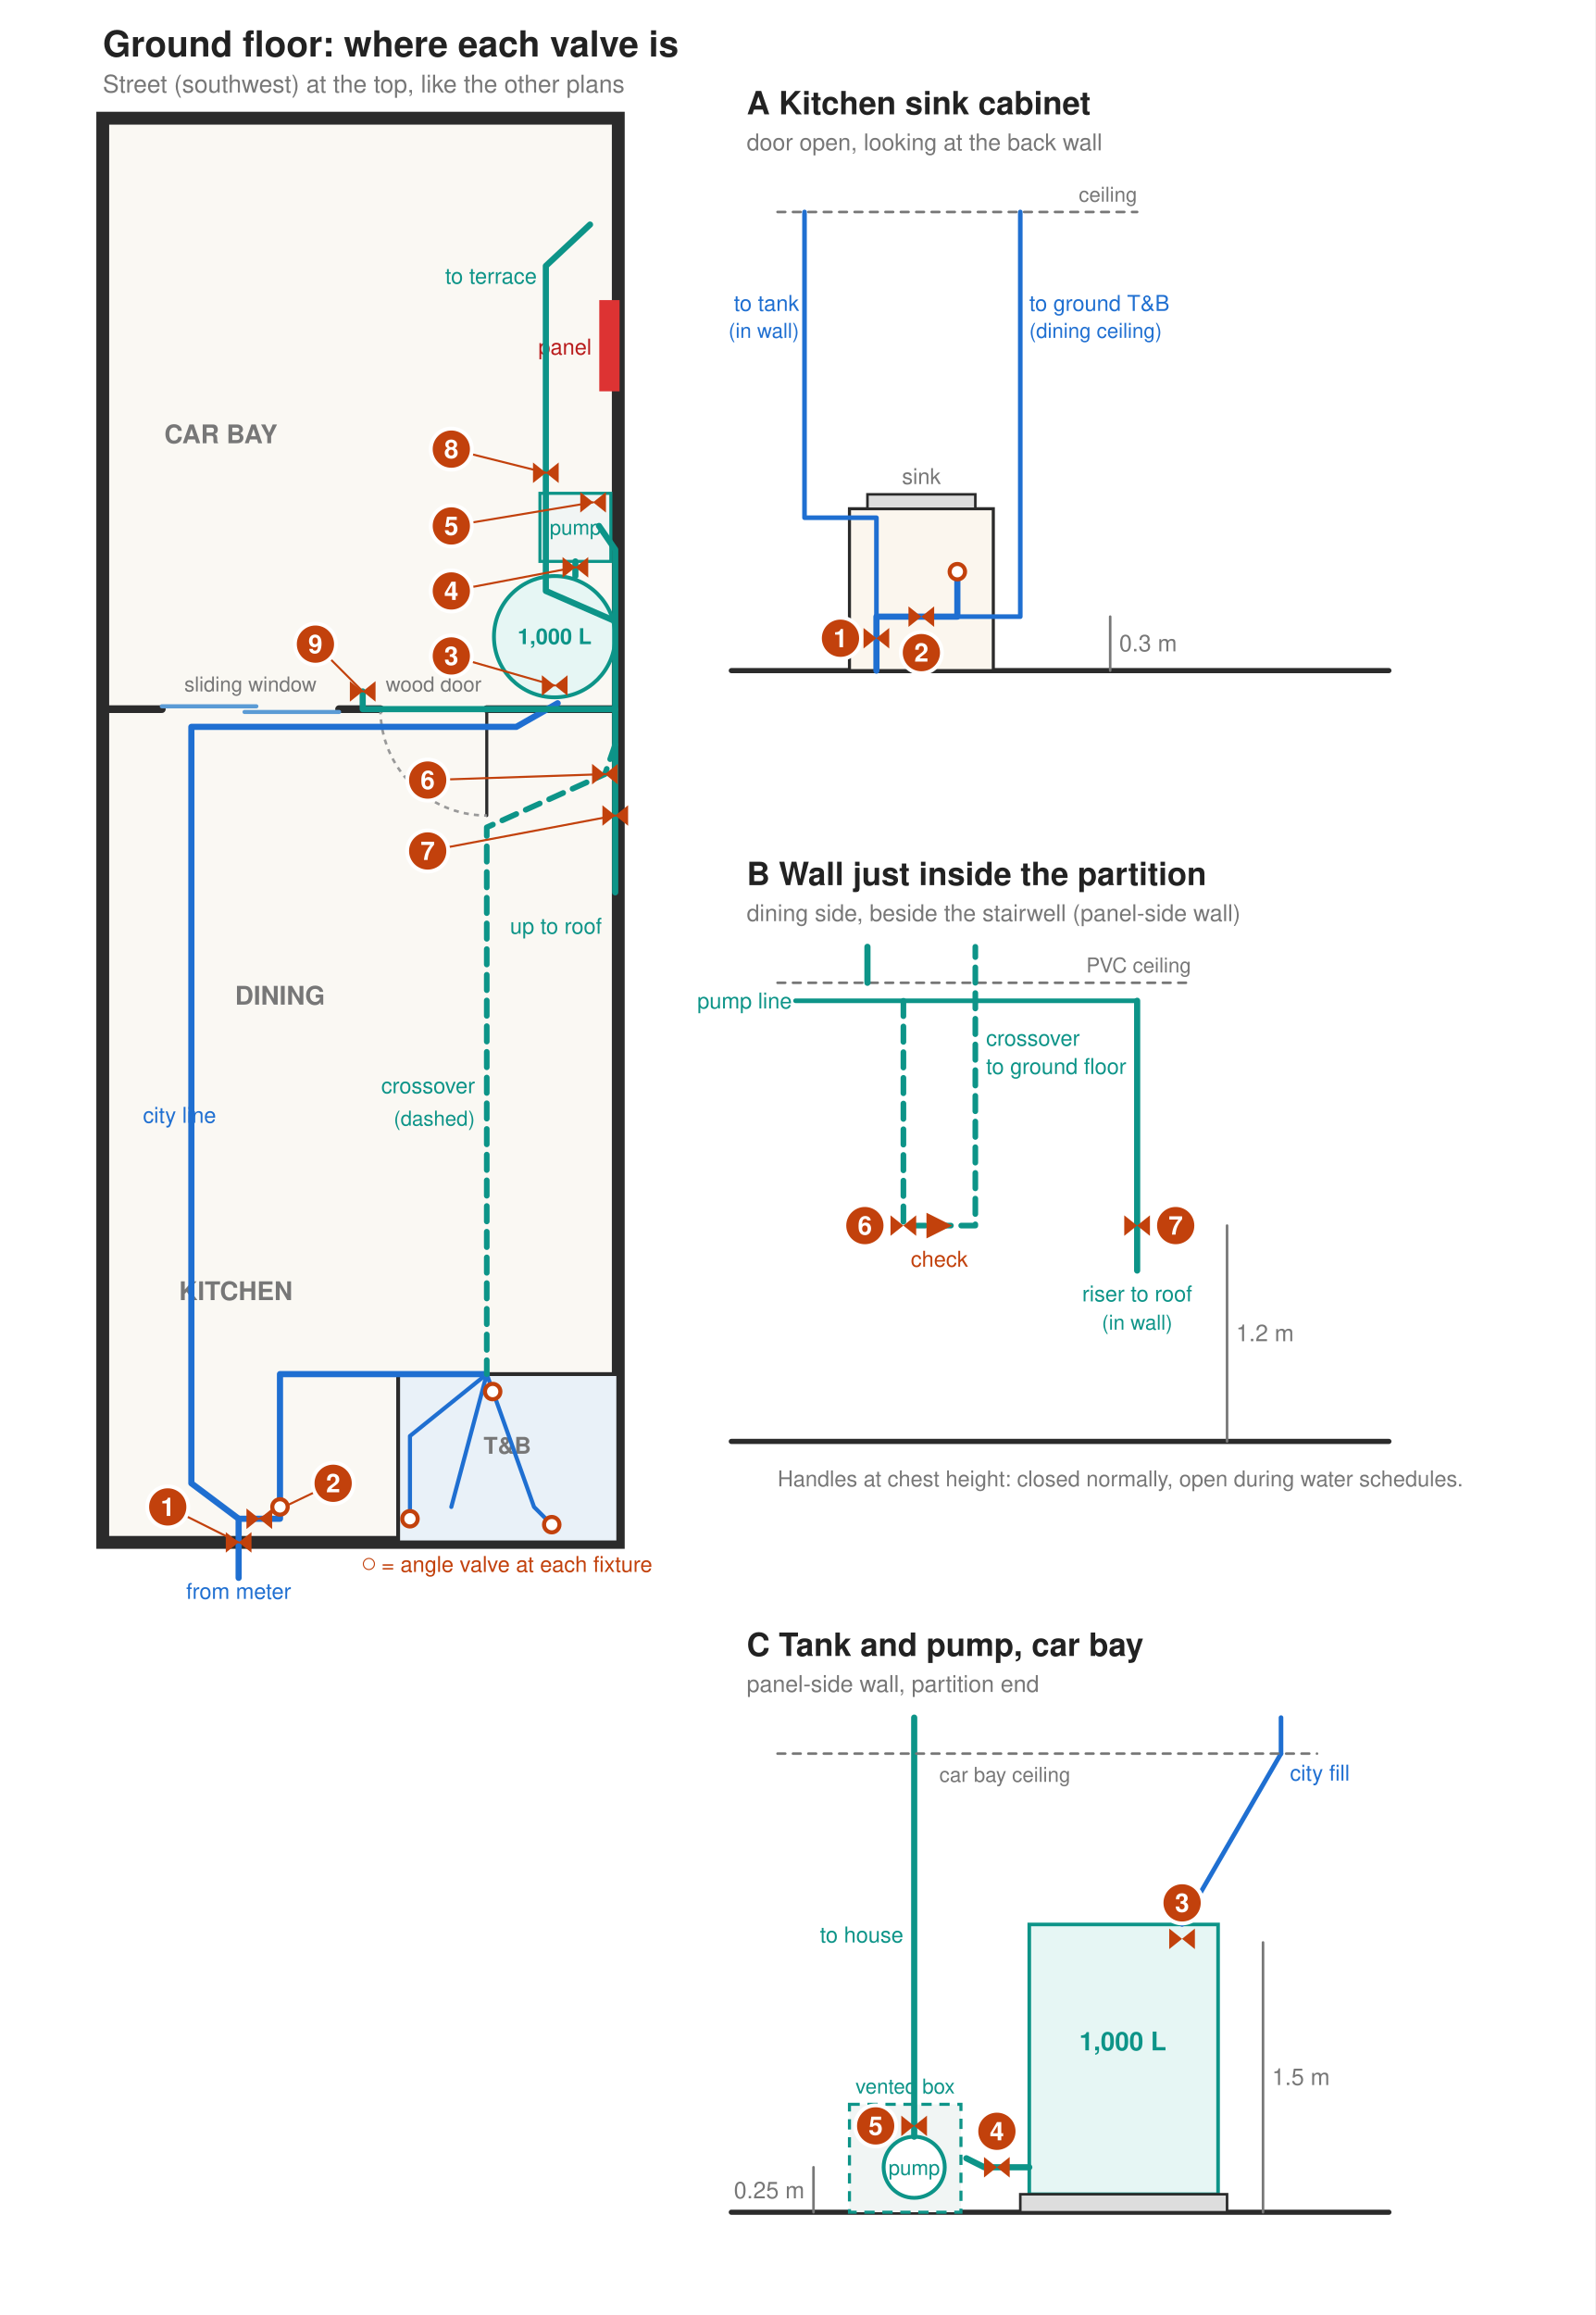
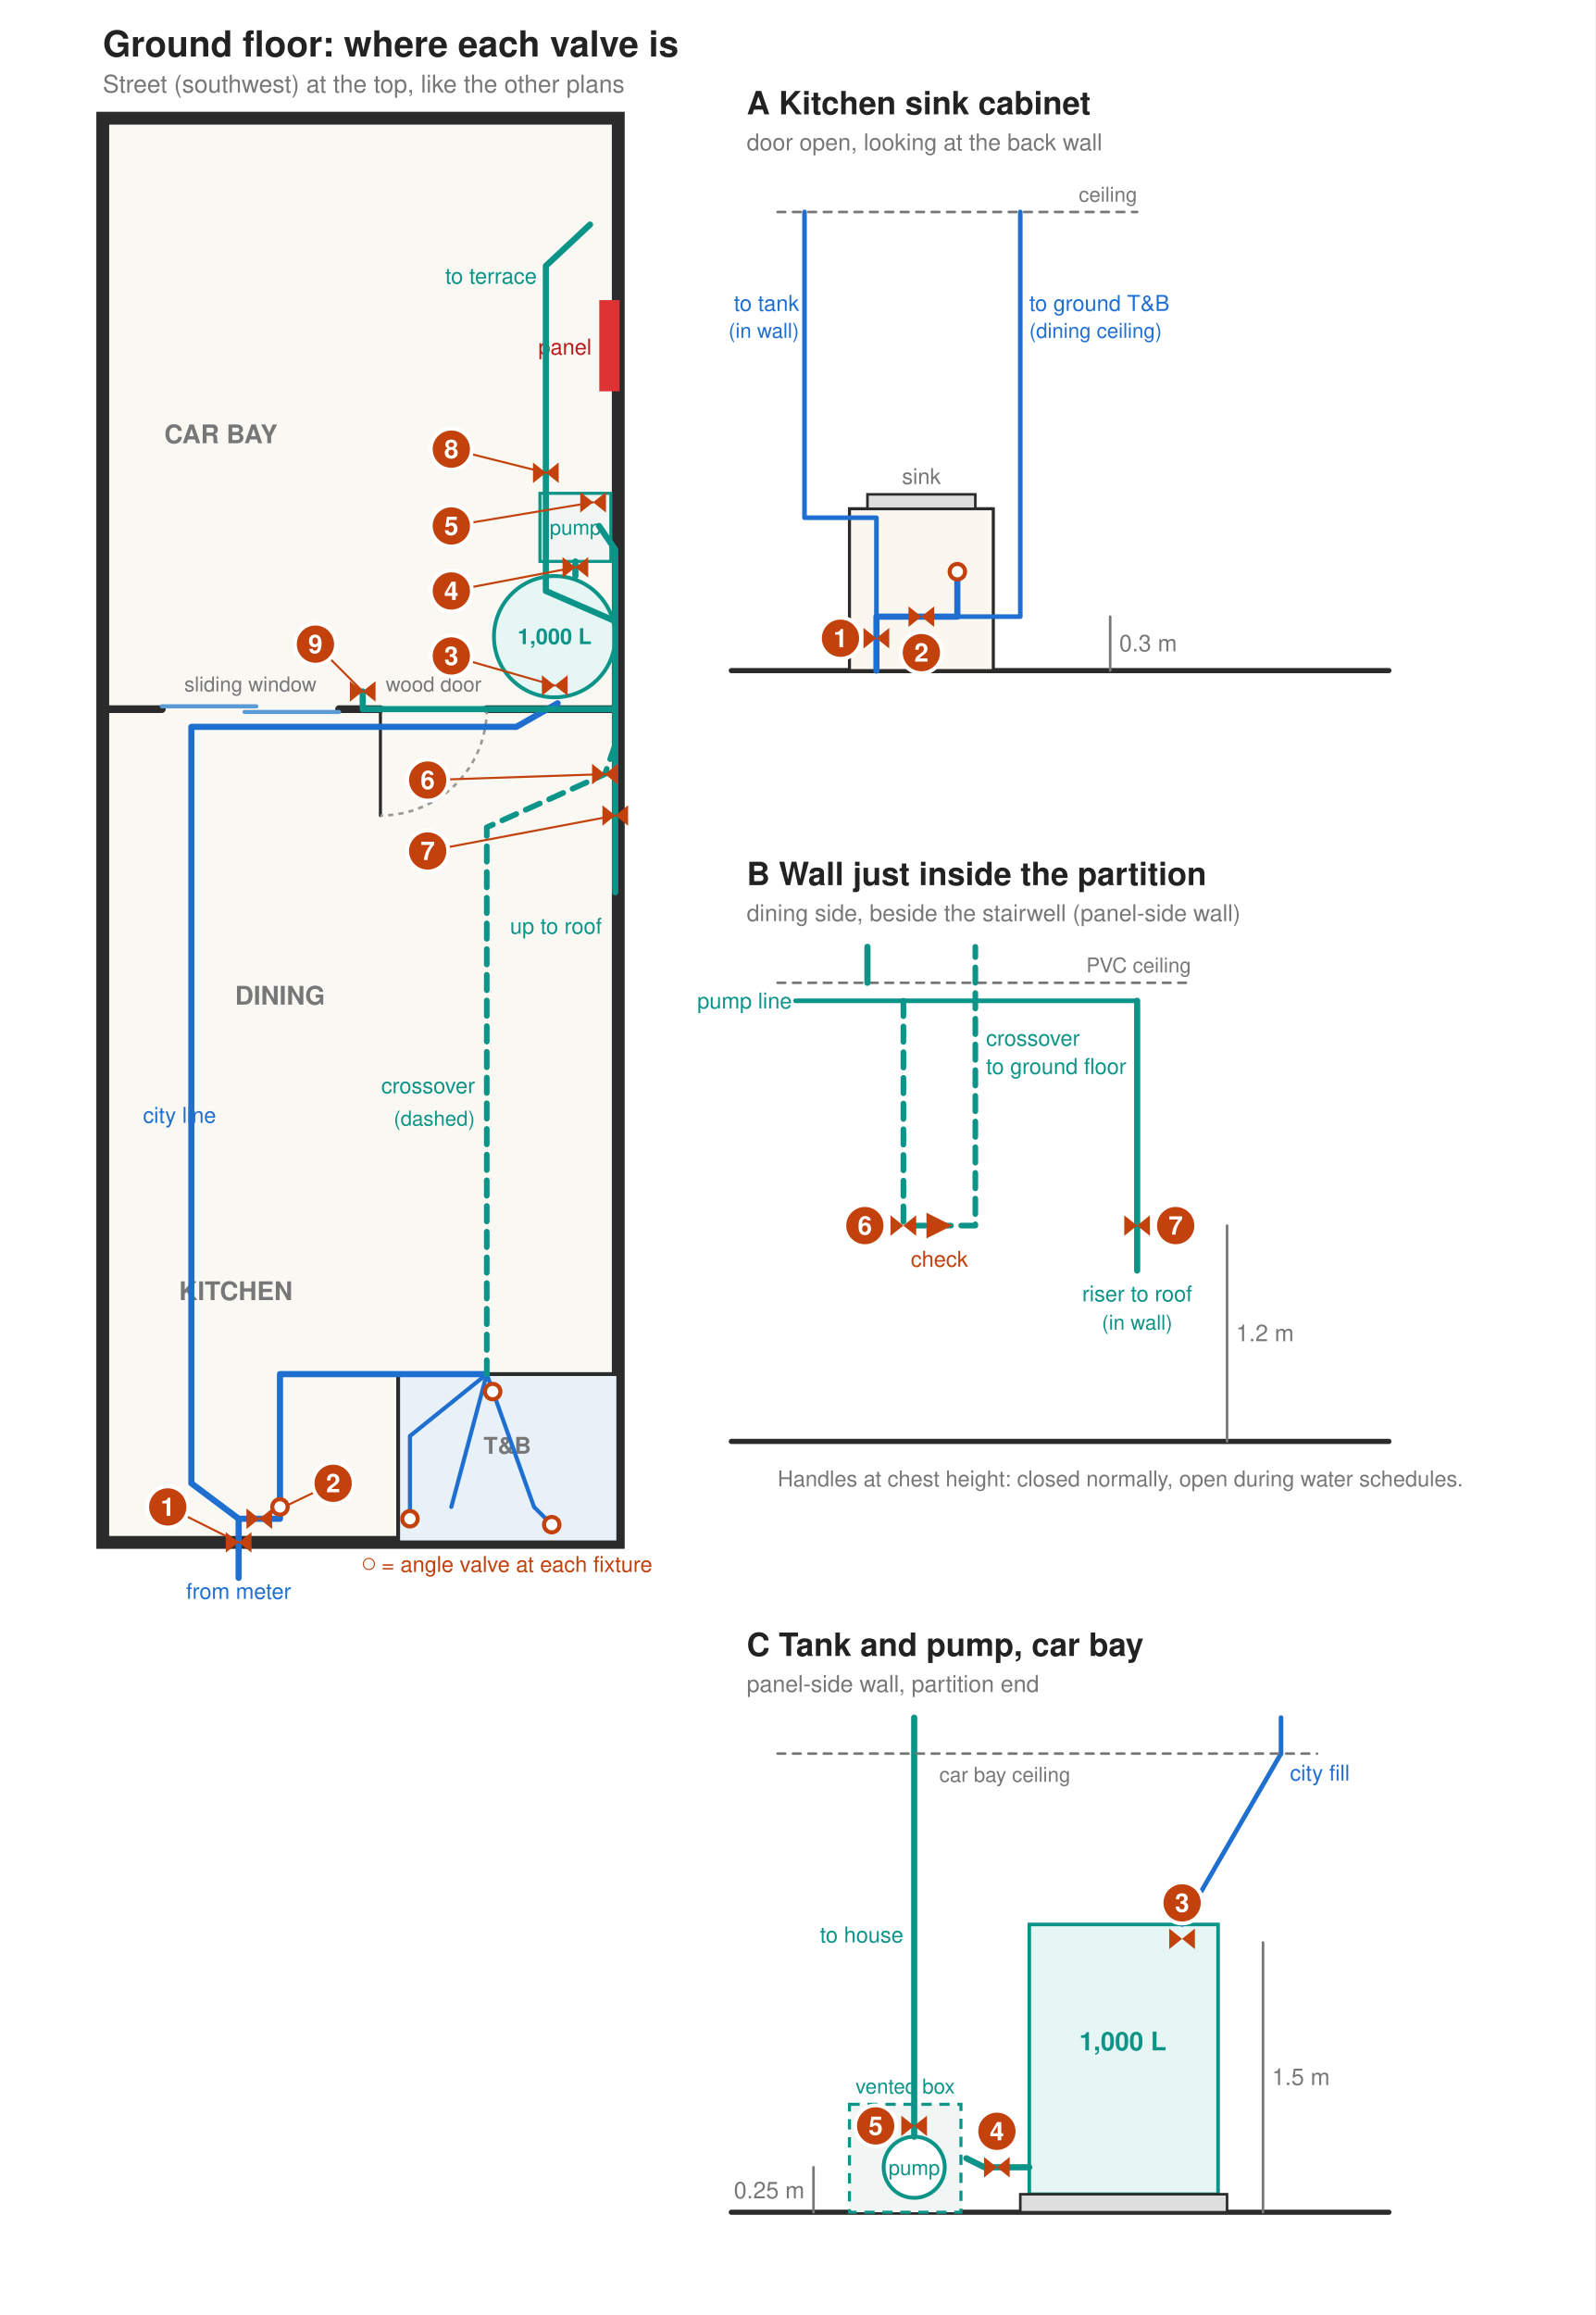
<svg xmlns="http://www.w3.org/2000/svg" viewBox="0 0 621 901" font-family="Helvetica,Arial,sans-serif">
  <rect width="100%" height="100%" fill="#fff" />
  <text x="40.0" y="22.0" font-size="14" fill="#222" text-anchor="start" font-weight="bold">Ground floor: where each valve is</text>
  <text x="40.0" y="36.0" font-size="9.5" fill="#777" text-anchor="start" font-weight="normal">Street (southwest) at the top, like the other plans</text>
  <rect x="40.0" y="46.0" width="200.7" height="554.3" fill="#faf8f3" stroke="#2b2b2b" stroke-width="5" />
  <polyline points="40.0,276.0 63.0,276.0" fill="none" stroke="#2b2b2b" stroke-width="3" stroke-linecap="round" stroke-linejoin="round" />
  <polyline points="132.0,276.0 148.1,276.0" fill="none" stroke="#2b2b2b" stroke-width="3" stroke-linecap="round" stroke-linejoin="round" />
  <polyline points="189.5,276.0 240.7,276.0" fill="none" stroke="#2b2b2b" stroke-width="3" stroke-linecap="round" stroke-linejoin="round" />
  <polyline points="63.0,274.9 99.8,274.9" fill="none" stroke="#5b9bd5" stroke-width="1.6" stroke-linecap="round" stroke-linejoin="round" />
  <polyline points="95.2,277.1 132.0,277.1" fill="none" stroke="#5b9bd5" stroke-width="1.6" stroke-linecap="round" stroke-linejoin="round" />
-   <polyline points="189.5,276.0 189.5,317.4" fill="none" stroke="#2b2b2b" stroke-width="1.2" stroke-linecap="round" stroke-linejoin="round" />
-   <path d="M148.1,276.0 A41.4,41.4 0 0 0 189.5,317.4" fill="none" stroke="#999" stroke-dasharray="2 2" />
+   <polyline points="148.1,276.0 148.1,317.4" fill="none" stroke="#2b2b2b" stroke-width="1.2" stroke-linecap="round" stroke-linejoin="round" />
+   <path d="M189.5,276.0 A41.4,41.4 0 0 1 148.1,317.4" fill="none" stroke="#999" stroke-dasharray="2 2" />
  <rect x="155.0" y="534.8" width="85.7" height="65.5" fill="#e9f1f8" stroke="#2b2b2b" stroke-width="1.5" />
  <rect x="233.8" y="117.3" width="6.9" height="34.5" fill="#d33" stroke="#d33" stroke-width="1" />
  <text x="230.3" y="138.0" font-size="8.5" fill="#b91c1c" text-anchor="end" font-weight="normal">panel</text>
  <text x="86.0" y="172.5" font-size="10" fill="#777" text-anchor="middle" font-weight="bold">CAR BAY</text>
  <text x="109.0" y="391.0" font-size="10" fill="#777" text-anchor="middle" font-weight="bold">DINING</text>
  <text x="91.8" y="506.0" font-size="10" fill="#777" text-anchor="middle" font-weight="bold">KITCHEN</text>
  <text x="197.5" y="565.8" font-size="9" fill="#777" text-anchor="middle" font-weight="bold">T&amp;B</text>
  <text x="97.5" y="269.1" font-size="8" fill="#777" text-anchor="middle" font-weight="normal">sliding window</text>
  <text x="168.8" y="269.1" font-size="8" fill="#777" text-anchor="middle" font-weight="normal">wood door</text>
  <circle cx="215.9" cy="247.8" r="23.6" fill="#e6f6f4" stroke="#0d9488" stroke-width="1.5" />
  <text x="215.9" y="250.7" font-size="8.5" fill="#0d9488" text-anchor="middle" font-weight="bold">1,000 L</text>
  <rect x="210.2" y="192.0" width="27.6" height="26.5" fill="#f1f5f4" stroke="#0d9488" stroke-width="1.2" />
  <text x="224.0" y="208.1" font-size="8" fill="#0d9488" text-anchor="middle" font-weight="normal">pump</text>
  <polyline points="92.9,614.1 92.9,591.1 74.5,577.3 74.5,282.9 201.0,282.9 217.1,273.7" fill="none" stroke="#1f6fd1" stroke-width="2.4" stroke-linecap="round" stroke-linejoin="round" />
  <polyline points="92.9,591.1 109.0,591.1 109.0,534.8 189.5,534.8" fill="none" stroke="#1f6fd1" stroke-width="2.4" stroke-linecap="round" stroke-linejoin="round" />
  <polyline points="189.5,534.8 175.7,586.5" fill="none" stroke="#1f6fd1" stroke-width="1.6" stroke-linecap="round" stroke-linejoin="round" />
  <polyline points="189.5,534.8 207.9,586.5 214.8,593.4" fill="none" stroke="#1f6fd1" stroke-width="1.6" stroke-linecap="round" stroke-linejoin="round" />
  <polyline points="189.5,534.8 159.6,558.9 159.6,591.1" fill="none" stroke="#1f6fd1" stroke-width="1.6" stroke-linecap="round" stroke-linejoin="round" />
  <polyline points="224.0,224.2 224.0,218.5" fill="none" stroke="#0d9488" stroke-width="2.4" stroke-linecap="round" stroke-linejoin="round" />
  <polyline points="233.2,204.7 239.5,213.9 239.5,347.3" fill="none" stroke="#0d9488" stroke-width="2.4" stroke-linecap="round" stroke-linejoin="round" />
  <polyline points="239.5,276.0 141.2,276.0 141.2,269.1" fill="none" stroke="#0d9488" stroke-width="2.4" stroke-linecap="round" stroke-linejoin="round" />
  <polyline points="238.9,241.5 212.5,230.0 212.5,103.5 229.7,87.4" fill="none" stroke="#0d9488" stroke-width="2.4" stroke-linecap="round" stroke-linejoin="round" />
  <polyline points="239.5,289.8 235.5,301.3 189.5,322.0 189.5,534.8" fill="none" stroke="#0d9488" stroke-width="2.2" stroke-linecap="round" stroke-linejoin="round" stroke-dasharray="6 4" />
  <text x="69.9" y="437.0" font-size="8.5" fill="#1f6fd1" text-anchor="middle" font-weight="normal">city line</text>
  <text x="92.9" y="622.3" font-size="8.5" fill="#1f6fd1" text-anchor="middle" font-weight="normal">from meter</text>
  <text x="184.9" y="425.5" font-size="8.5" fill="#0d9488" text-anchor="end" font-weight="normal">crossover</text>
  <text x="184.9" y="438.1" font-size="8" fill="#0d9488" text-anchor="end" font-weight="normal">(dashed)</text>
  <text x="209.0" y="110.4" font-size="8.5" fill="#0d9488" text-anchor="end" font-weight="normal">to terrace</text>
  <text x="234.3" y="363.4" font-size="8.5" fill="#0d9488" text-anchor="end" font-weight="normal">up to roof</text>
  <polyline points="92.9,600.3 65.3,586.5" fill="none" stroke="#c2410c" stroke-width="0.8" stroke-linecap="round" stroke-linejoin="round" />
  <path d="M87.9,596.3 L97.9,604.3 L97.9,596.3 L87.9,604.3 z" fill="#c2410c" />
  <circle cx="65.3" cy="586.5" r="8" fill="#c2410c" stroke="#fff" stroke-width="1.5" />
  <text x="65.3" y="590.0" font-size="10" fill="#fff" text-anchor="middle" font-weight="bold">1</text>
  <polyline points="100.9,591.1 129.7,577.3" fill="none" stroke="#c2410c" stroke-width="0.8" stroke-linecap="round" stroke-linejoin="round" />
  <path d="M95.95,587.1 L105.95,595.1 L105.95,587.1 L95.95,595.1 z" fill="#c2410c" />
  <circle cx="129.7" cy="577.3" r="8" fill="#c2410c" stroke="#fff" stroke-width="1.5" />
  <text x="129.7" y="580.8" font-size="10" fill="#fff" text-anchor="middle" font-weight="bold">2</text>
  <polyline points="215.9,266.8 175.7,255.3" fill="none" stroke="#c2410c" stroke-width="0.8" stroke-linecap="round" stroke-linejoin="round" />
  <path d="M210.95,262.8 L220.95,270.8 L220.95,262.8 L210.95,270.8 z" fill="#c2410c" />
  <circle cx="175.7" cy="255.3" r="8" fill="#c2410c" stroke="#fff" stroke-width="1.5" />
  <text x="175.7" y="258.8" font-size="10" fill="#fff" text-anchor="middle" font-weight="bold">3</text>
  <polyline points="224.0,220.8 175.7,230.0" fill="none" stroke="#c2410c" stroke-width="0.8" stroke-linecap="round" stroke-linejoin="round" />
  <path d="M219.0,216.8 L229.0,224.8 L229.0,216.8 L219.0,224.8 z" fill="#c2410c" />
  <circle cx="175.7" cy="230.0" r="8" fill="#c2410c" stroke="#fff" stroke-width="1.5" />
  <text x="175.7" y="233.5" font-size="10" fill="#fff" text-anchor="middle" font-weight="bold">4</text>
  <polyline points="230.9,195.5 175.7,204.7" fill="none" stroke="#c2410c" stroke-width="0.8" stroke-linecap="round" stroke-linejoin="round" />
  <path d="M225.9,191.5 L235.9,199.5 L235.9,191.5 L225.9,199.5 z" fill="#c2410c" />
  <circle cx="175.7" cy="204.7" r="8" fill="#c2410c" stroke="#fff" stroke-width="1.5" />
  <text x="175.7" y="208.2" font-size="10" fill="#fff" text-anchor="middle" font-weight="bold">5</text>
  <polyline points="235.5,301.3 166.5,303.6" fill="none" stroke="#c2410c" stroke-width="0.8" stroke-linecap="round" stroke-linejoin="round" />
  <path d="M230.5,297.3 L240.5,305.3 L240.5,297.3 L230.5,305.3 z" fill="#c2410c" />
  <circle cx="166.5" cy="303.6" r="8" fill="#c2410c" stroke="#fff" stroke-width="1.5" />
  <text x="166.5" y="307.1" font-size="10" fill="#fff" text-anchor="middle" font-weight="bold">6</text>
  <polyline points="239.5,317.4 166.5,331.2" fill="none" stroke="#c2410c" stroke-width="0.8" stroke-linecap="round" stroke-linejoin="round" />
  <path d="M234.525,313.4 L244.525,321.4 L244.525,313.4 L234.525,321.4 z" fill="#c2410c" />
  <circle cx="166.5" cy="331.2" r="8" fill="#c2410c" stroke="#fff" stroke-width="1.5" />
  <text x="166.5" y="334.7" font-size="10" fill="#fff" text-anchor="middle" font-weight="bold">7</text>
  <polyline points="212.5,184.0 175.7,174.8" fill="none" stroke="#c2410c" stroke-width="0.8" stroke-linecap="round" stroke-linejoin="round" />
  <path d="M207.5,180.0 L217.5,188.0 L217.5,180.0 L207.5,188.0 z" fill="#c2410c" />
  <circle cx="175.7" cy="174.8" r="8" fill="#c2410c" stroke="#fff" stroke-width="1.5" />
  <text x="175.7" y="178.3" font-size="10" fill="#fff" text-anchor="middle" font-weight="bold">8</text>
  <polyline points="141.2,269.1 122.8,250.7" fill="none" stroke="#c2410c" stroke-width="0.8" stroke-linecap="round" stroke-linejoin="round" />
  <path d="M136.2,265.1 L146.2,273.1 L146.2,265.1 L136.2,273.1 z" fill="#c2410c" />
  <circle cx="122.8" cy="250.7" r="8" fill="#c2410c" stroke="#fff" stroke-width="1.5" />
  <text x="122.8" y="254.2" font-size="10" fill="#fff" text-anchor="middle" font-weight="bold">9</text>
  <circle cx="109.0" cy="586.5" r="3" fill="#fff" stroke="#c2410c" stroke-width="1.6" />
  <circle cx="214.8" cy="593.4" r="3" fill="#fff" stroke="#c2410c" stroke-width="1.6" />
  <circle cx="191.8" cy="541.6" r="3" fill="#fff" stroke="#c2410c" stroke-width="1.6" />
  <circle cx="159.6" cy="591.1" r="3" fill="#fff" stroke="#c2410c" stroke-width="1.6" />
  <text x="197.5" y="611.8" font-size="8.5" fill="#c2410c" text-anchor="middle" font-weight="normal">○ = angle valve at each fixture</text>
  <text x="290.7" y="44.5" font-size="12.5" fill="#222" text-anchor="start" font-weight="bold">A  Kitchen sink cabinet</text>
  <text x="290.7" y="58.5" font-size="9" fill="#777" text-anchor="start" font-weight="normal">door open, looking at the back wall</text>
  <polyline points="284.7,261.0 540.7,261.0" fill="none" stroke="#2b2b2b" stroke-width="2" stroke-linecap="round" stroke-linejoin="round" />
  <rect x="330.7" y="198.0" width="56.0" height="63.0" fill="#fbf6ee" stroke="#2b2b2b" stroke-width="1.2" />
  <rect x="337.7" y="192.4" width="42.0" height="5.6" fill="#ddd" stroke="#2b2b2b" stroke-width="1" />
  <text x="358.7" y="188.4" font-size="8.5" fill="#777" text-anchor="middle" font-weight="normal">sink</text>
  <polyline points="341.2,261.0 341.2,240.0 355.2,240.0" fill="none" stroke="#1f6fd1" stroke-width="2.4" stroke-linecap="round" stroke-linejoin="round" />
  <polyline points="341.2,240.0 341.2,201.5 330.7,201.5 313.2,201.5 313.2,82.5" fill="none" stroke="#1f6fd1" stroke-width="1.8" stroke-linecap="round" stroke-linejoin="round" />
  <text x="311.1" y="121.0" font-size="8.5" fill="#1f6fd1" text-anchor="end" font-weight="normal">to tank</text>
  <text x="311.1" y="131.5" font-size="8" fill="#1f6fd1" text-anchor="end" font-weight="normal">(in wall)</text>
  <polyline points="355.2,240.0 372.7,240.0 372.7,222.5" fill="none" stroke="#1f6fd1" stroke-width="2.4" stroke-linecap="round" stroke-linejoin="round" />
  <polyline points="372.7,240.0 397.2,240.0 397.2,82.5" fill="none" stroke="#1f6fd1" stroke-width="1.8" stroke-linecap="round" stroke-linejoin="round" />
  <text x="400.7" y="121.0" font-size="8.5" fill="#1f6fd1" text-anchor="start" font-weight="normal">to ground T&amp;B</text>
  <text x="400.7" y="131.5" font-size="8" fill="#1f6fd1" text-anchor="start" font-weight="normal">(dining ceiling)</text>
  <path d="M336.175,244.4 L346.175,252.4 L346.175,244.4 L336.175,252.4 z" fill="#c2410c" />
  <circle cx="327.2" cy="248.4" r="8" fill="#c2410c" stroke="#fff" stroke-width="1.5" />
  <text x="327.2" y="251.9" font-size="10" fill="#fff" text-anchor="middle" font-weight="bold">1</text>
  <path d="M353.675,236.0 L363.675,244.0 L363.675,236.0 L353.675,244.0 z" fill="#c2410c" />
  <circle cx="358.7" cy="254.0" r="8" fill="#c2410c" stroke="#fff" stroke-width="1.5" />
  <text x="358.7" y="257.5" font-size="10" fill="#fff" text-anchor="middle" font-weight="bold">2</text>
  <circle cx="372.7" cy="222.5" r="3" fill="#fff" stroke="#c2410c" stroke-width="1.6" />
  <polyline points="302.7,82.5 442.7,82.5" fill="none" stroke="#777" stroke-width="1" stroke-linecap="round" stroke-linejoin="round" stroke-dasharray="3 3" />
  <text x="442.7" y="78.5" font-size="8" fill="#777" text-anchor="end" font-weight="normal">ceiling</text>
  <polyline points="432.2,261.0 432.2,240.0" fill="none" stroke="#777" stroke-width="1" stroke-linecap="round" stroke-linejoin="round" />
  <text x="435.7" y="253.5" font-size="9" fill="#777" text-anchor="start" font-weight="normal">0.3 m</text>
  <text x="290.7" y="344.5" font-size="12.5" fill="#222" text-anchor="start" font-weight="bold">B  Wall just inside the partition</text>
  <text x="290.7" y="358.5" font-size="9" fill="#777" text-anchor="start" font-weight="normal">dining side, beside the stairwell (panel-side wall)</text>
  <polyline points="284.7,561.0 540.7,561.0" fill="none" stroke="#2b2b2b" stroke-width="2" stroke-linecap="round" stroke-linejoin="round" />
  <polyline points="302.7,382.5 463.7,382.5" fill="none" stroke="#777" stroke-width="1" stroke-linecap="round" stroke-linejoin="round" stroke-dasharray="3 3" />
  <text x="463.7" y="378.5" font-size="8" fill="#777" text-anchor="end" font-weight="normal">PVC ceiling</text>
  <polyline points="337.7,368.5 337.7,382.5" fill="none" stroke="#0d9488" stroke-width="2.4" stroke-linecap="round" stroke-linejoin="round" />
  <polyline points="309.7,389.5 442.7,389.5" fill="none" stroke="#0d9488" stroke-width="1.8" stroke-linecap="round" stroke-linejoin="round" />
  <text x="308.3" y="392.5" font-size="8.5" fill="#0d9488" text-anchor="end" font-weight="normal">pump line</text>
  <polyline points="351.7,389.5 351.7,477.0 379.7,477.0 379.7,382.5 379.7,368.5" fill="none" stroke="#0d9488" stroke-width="2.2" stroke-linecap="round" stroke-linejoin="round" stroke-dasharray="6 4" />
  <text x="383.9" y="407.0" font-size="8.5" fill="#0d9488" text-anchor="start" font-weight="normal">crossover</text>
  <text x="383.9" y="418.0" font-size="8.5" fill="#0d9488" text-anchor="start" font-weight="normal">to ground floor</text>
  <path d="M346.675,473.0 L356.675,481.0 L356.675,473.0 L346.675,481.0 z" fill="#c2410c" />
  <circle cx="336.7" cy="477.0" r="8" fill="#c2410c" stroke="#fff" stroke-width="1.5" />
  <text x="336.7" y="480.5" font-size="10" fill="#fff" text-anchor="middle" font-weight="bold">6</text>
  <path d="M360.675,472.0 L370.675,477.0 L360.675,482.0 z" fill="#c2410c" />
  <text x="365.7" y="493.0" font-size="8.5" fill="#c2410c" text-anchor="middle" font-weight="normal">check</text>
  <polyline points="442.7,389.5 442.7,494.5" fill="none" stroke="#0d9488" stroke-width="2.4" stroke-linecap="round" stroke-linejoin="round" />
  <text x="442.7" y="506.5" font-size="8.5" fill="#0d9488" text-anchor="middle" font-weight="normal">riser to roof</text>
  <text x="442.7" y="517.5" font-size="8" fill="#0d9488" text-anchor="middle" font-weight="normal">(in wall)</text>
  <path d="M437.675,473.0 L447.675,481.0 L447.675,473.0 L437.675,481.0 z" fill="#c2410c" />
  <circle cx="457.7" cy="477.0" r="8" fill="#c2410c" stroke="#fff" stroke-width="1.5" />
  <text x="457.7" y="480.5" font-size="10" fill="#fff" text-anchor="middle" font-weight="bold">7</text>
  <polyline points="477.7,561.0 477.7,477.0" fill="none" stroke="#777" stroke-width="1" stroke-linecap="round" stroke-linejoin="round" />
  <text x="481.2" y="522.0" font-size="9" fill="#777" text-anchor="start" font-weight="normal">1.2 m</text>
  <text x="302.7" y="578.5" font-size="8.5" fill="#777" text-anchor="start" font-weight="normal">Handles at chest height: closed normally, open during water schedules.</text>
  <text x="290.7" y="644.5" font-size="12.5" fill="#222" text-anchor="start" font-weight="bold">C  Tank and pump, car bay</text>
  <text x="290.7" y="658.5" font-size="9" fill="#777" text-anchor="start" font-weight="normal">panel-side wall, partition end</text>
  <polyline points="284.7,861.0 540.7,861.0" fill="none" stroke="#2b2b2b" stroke-width="2" stroke-linecap="round" stroke-linejoin="round" />
  <rect x="400.7" y="749.0" width="73.5" height="105.0" fill="#e6f6f4" stroke="#0d9488" stroke-width="1.4" />
  <rect x="397.2" y="854.0" width="80.5" height="7.0" fill="#ddd" stroke="#2b2b2b" stroke-width="1" />
  <text x="437.1" y="798.0" font-size="10" fill="#0d9488" text-anchor="middle" font-weight="bold">1,000 L</text>
  <polyline points="498.7,682.5 460.2,749.0" fill="none" stroke="#1f6fd1" stroke-width="1.8" stroke-linecap="round" stroke-linejoin="round" />
  <polyline points="498.7,682.5 498.7,668.5" fill="none" stroke="#1f6fd1" stroke-width="1.8" stroke-linecap="round" stroke-linejoin="round" />
  <text x="502.2" y="693.0" font-size="8.5" fill="#1f6fd1" text-anchor="start" font-weight="normal">city fill</text>
  <path d="M455.175,750.6 L465.175,758.6 L465.175,750.6 L455.175,758.6 z" fill="#c2410c" />
  <circle cx="460.2" cy="740.6" r="8" fill="#c2410c" stroke="#fff" stroke-width="1.5" />
  <text x="460.2" y="744.1" font-size="10" fill="#fff" text-anchor="middle" font-weight="bold">3</text>
  <polyline points="400.7,843.5 383.2,843.5 376.2,840.0" fill="none" stroke="#0d9488" stroke-width="2.4" stroke-linecap="round" stroke-linejoin="round" />
  <path d="M383.075,839.5 L393.075,847.5 L393.075,839.5 L383.075,847.5 z" fill="#c2410c" />
  <circle cx="388.1" cy="829.5" r="8" fill="#c2410c" stroke="#fff" stroke-width="1.5" />
  <text x="388.1" y="833.0" font-size="10" fill="#fff" text-anchor="middle" font-weight="bold">4</text>
  <rect x="330.7" y="819.0" width="43.4" height="42.0" fill="#f1f5f4" stroke="#0d9488" stroke-width="1.2" stroke-dasharray="4 3" />
  <text x="352.4" y="814.8" font-size="8" fill="#0d9488" text-anchor="middle" font-weight="normal">vented box</text>
  <circle cx="355.9" cy="843.5" r="11.9" fill="#fff" stroke="#0d9488" stroke-width="1.5" />
  <text x="355.9" y="846.5" font-size="8" fill="#0d9488" text-anchor="middle" font-weight="normal">pump</text>
  <polyline points="355.9,831.6 355.9,826.0 355.9,668.5" fill="none" stroke="#0d9488" stroke-width="2.4" stroke-linecap="round" stroke-linejoin="round" />
  <path d="M350.875,823.4 L360.875,831.4 L360.875,823.4 L350.875,831.4 z" fill="#c2410c" />
  <circle cx="340.9" cy="827.4" r="8" fill="#c2410c" stroke="#fff" stroke-width="1.5" />
  <text x="340.9" y="830.9" font-size="10" fill="#fff" text-anchor="middle" font-weight="bold">5</text>
  <text x="351.7" y="756.0" font-size="8.5" fill="#0d9488" text-anchor="end" font-weight="normal">to house</text>
  <polyline points="302.7,682.5 512.7,682.5" fill="none" stroke="#777" stroke-width="1" stroke-linecap="round" stroke-linejoin="round" stroke-dasharray="3 3" />
  <text x="365.7" y="693.5" font-size="8" fill="#777" text-anchor="start" font-weight="normal">car bay ceiling</text>
  <polyline points="491.7,861.0 491.7,756.0" fill="none" stroke="#777" stroke-width="1" stroke-linecap="round" stroke-linejoin="round" />
  <text x="495.2" y="811.5" font-size="9" fill="#777" text-anchor="start" font-weight="normal">1.5 m</text>
  <polyline points="316.7,861.0 316.7,843.5" fill="none" stroke="#777" stroke-width="1" stroke-linecap="round" stroke-linejoin="round" />
  <text x="313.2" y="855.6" font-size="9" fill="#777" text-anchor="end" font-weight="normal">0.25 m</text>
</svg>
